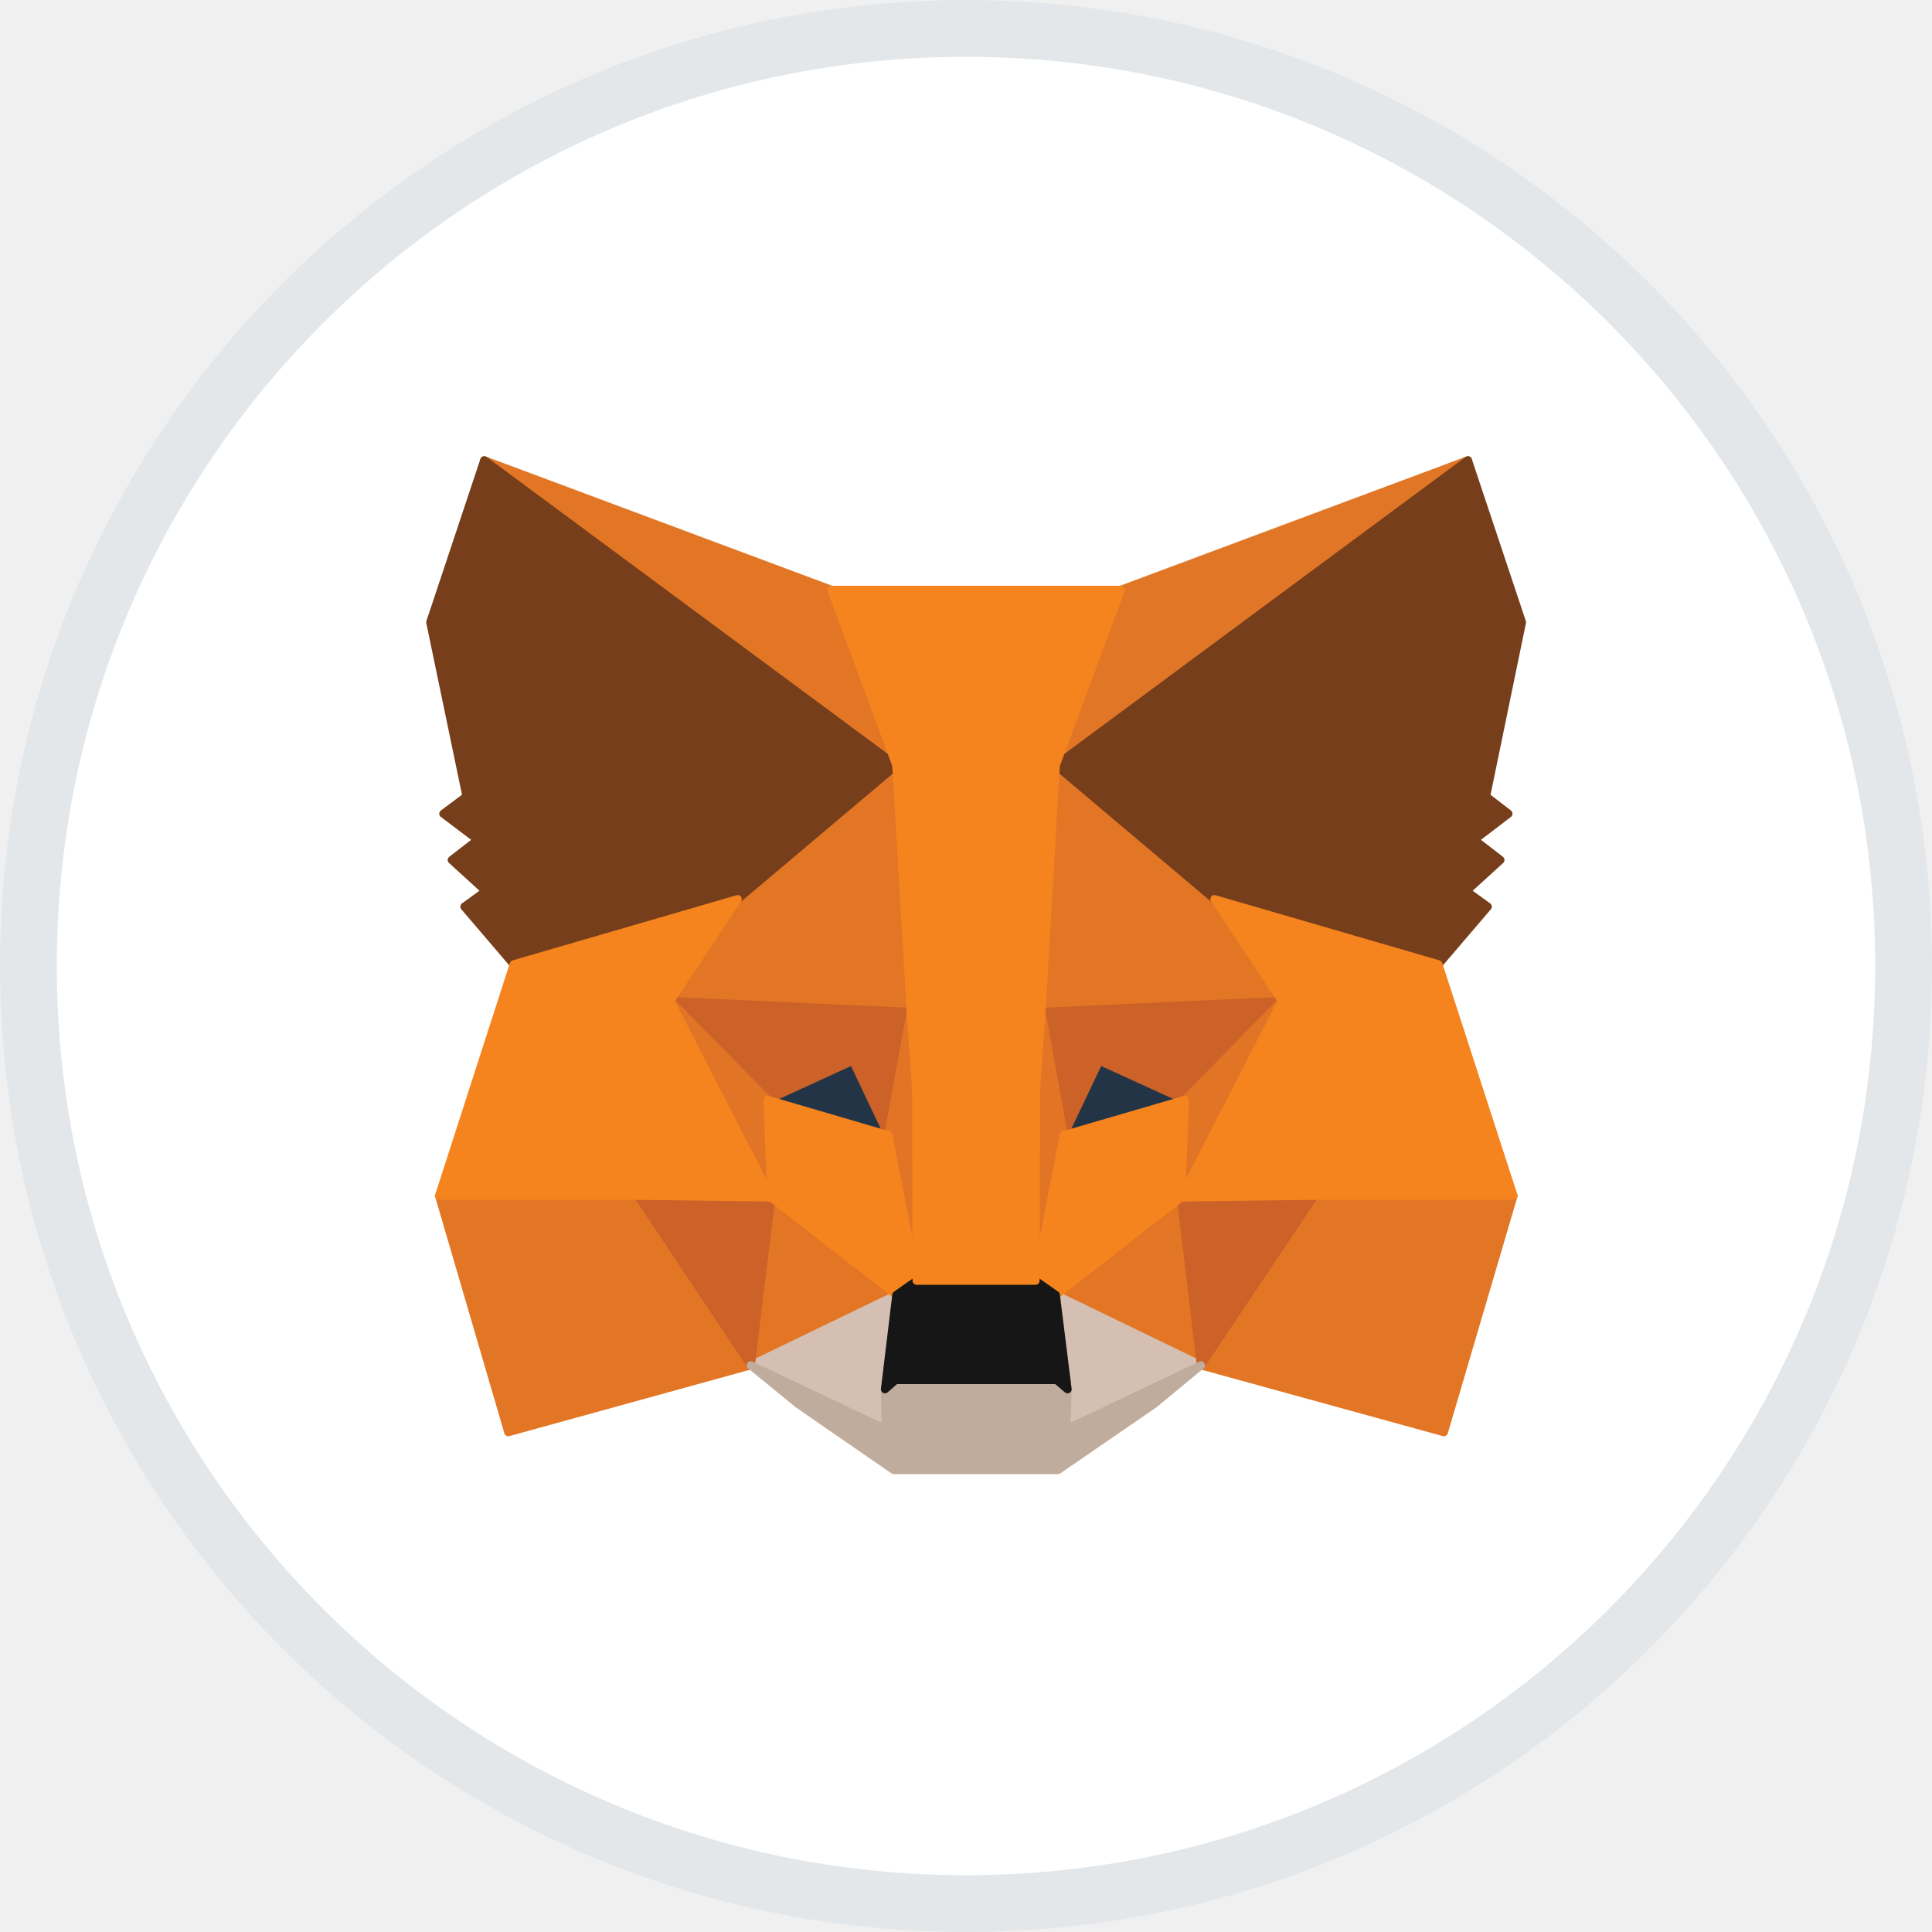
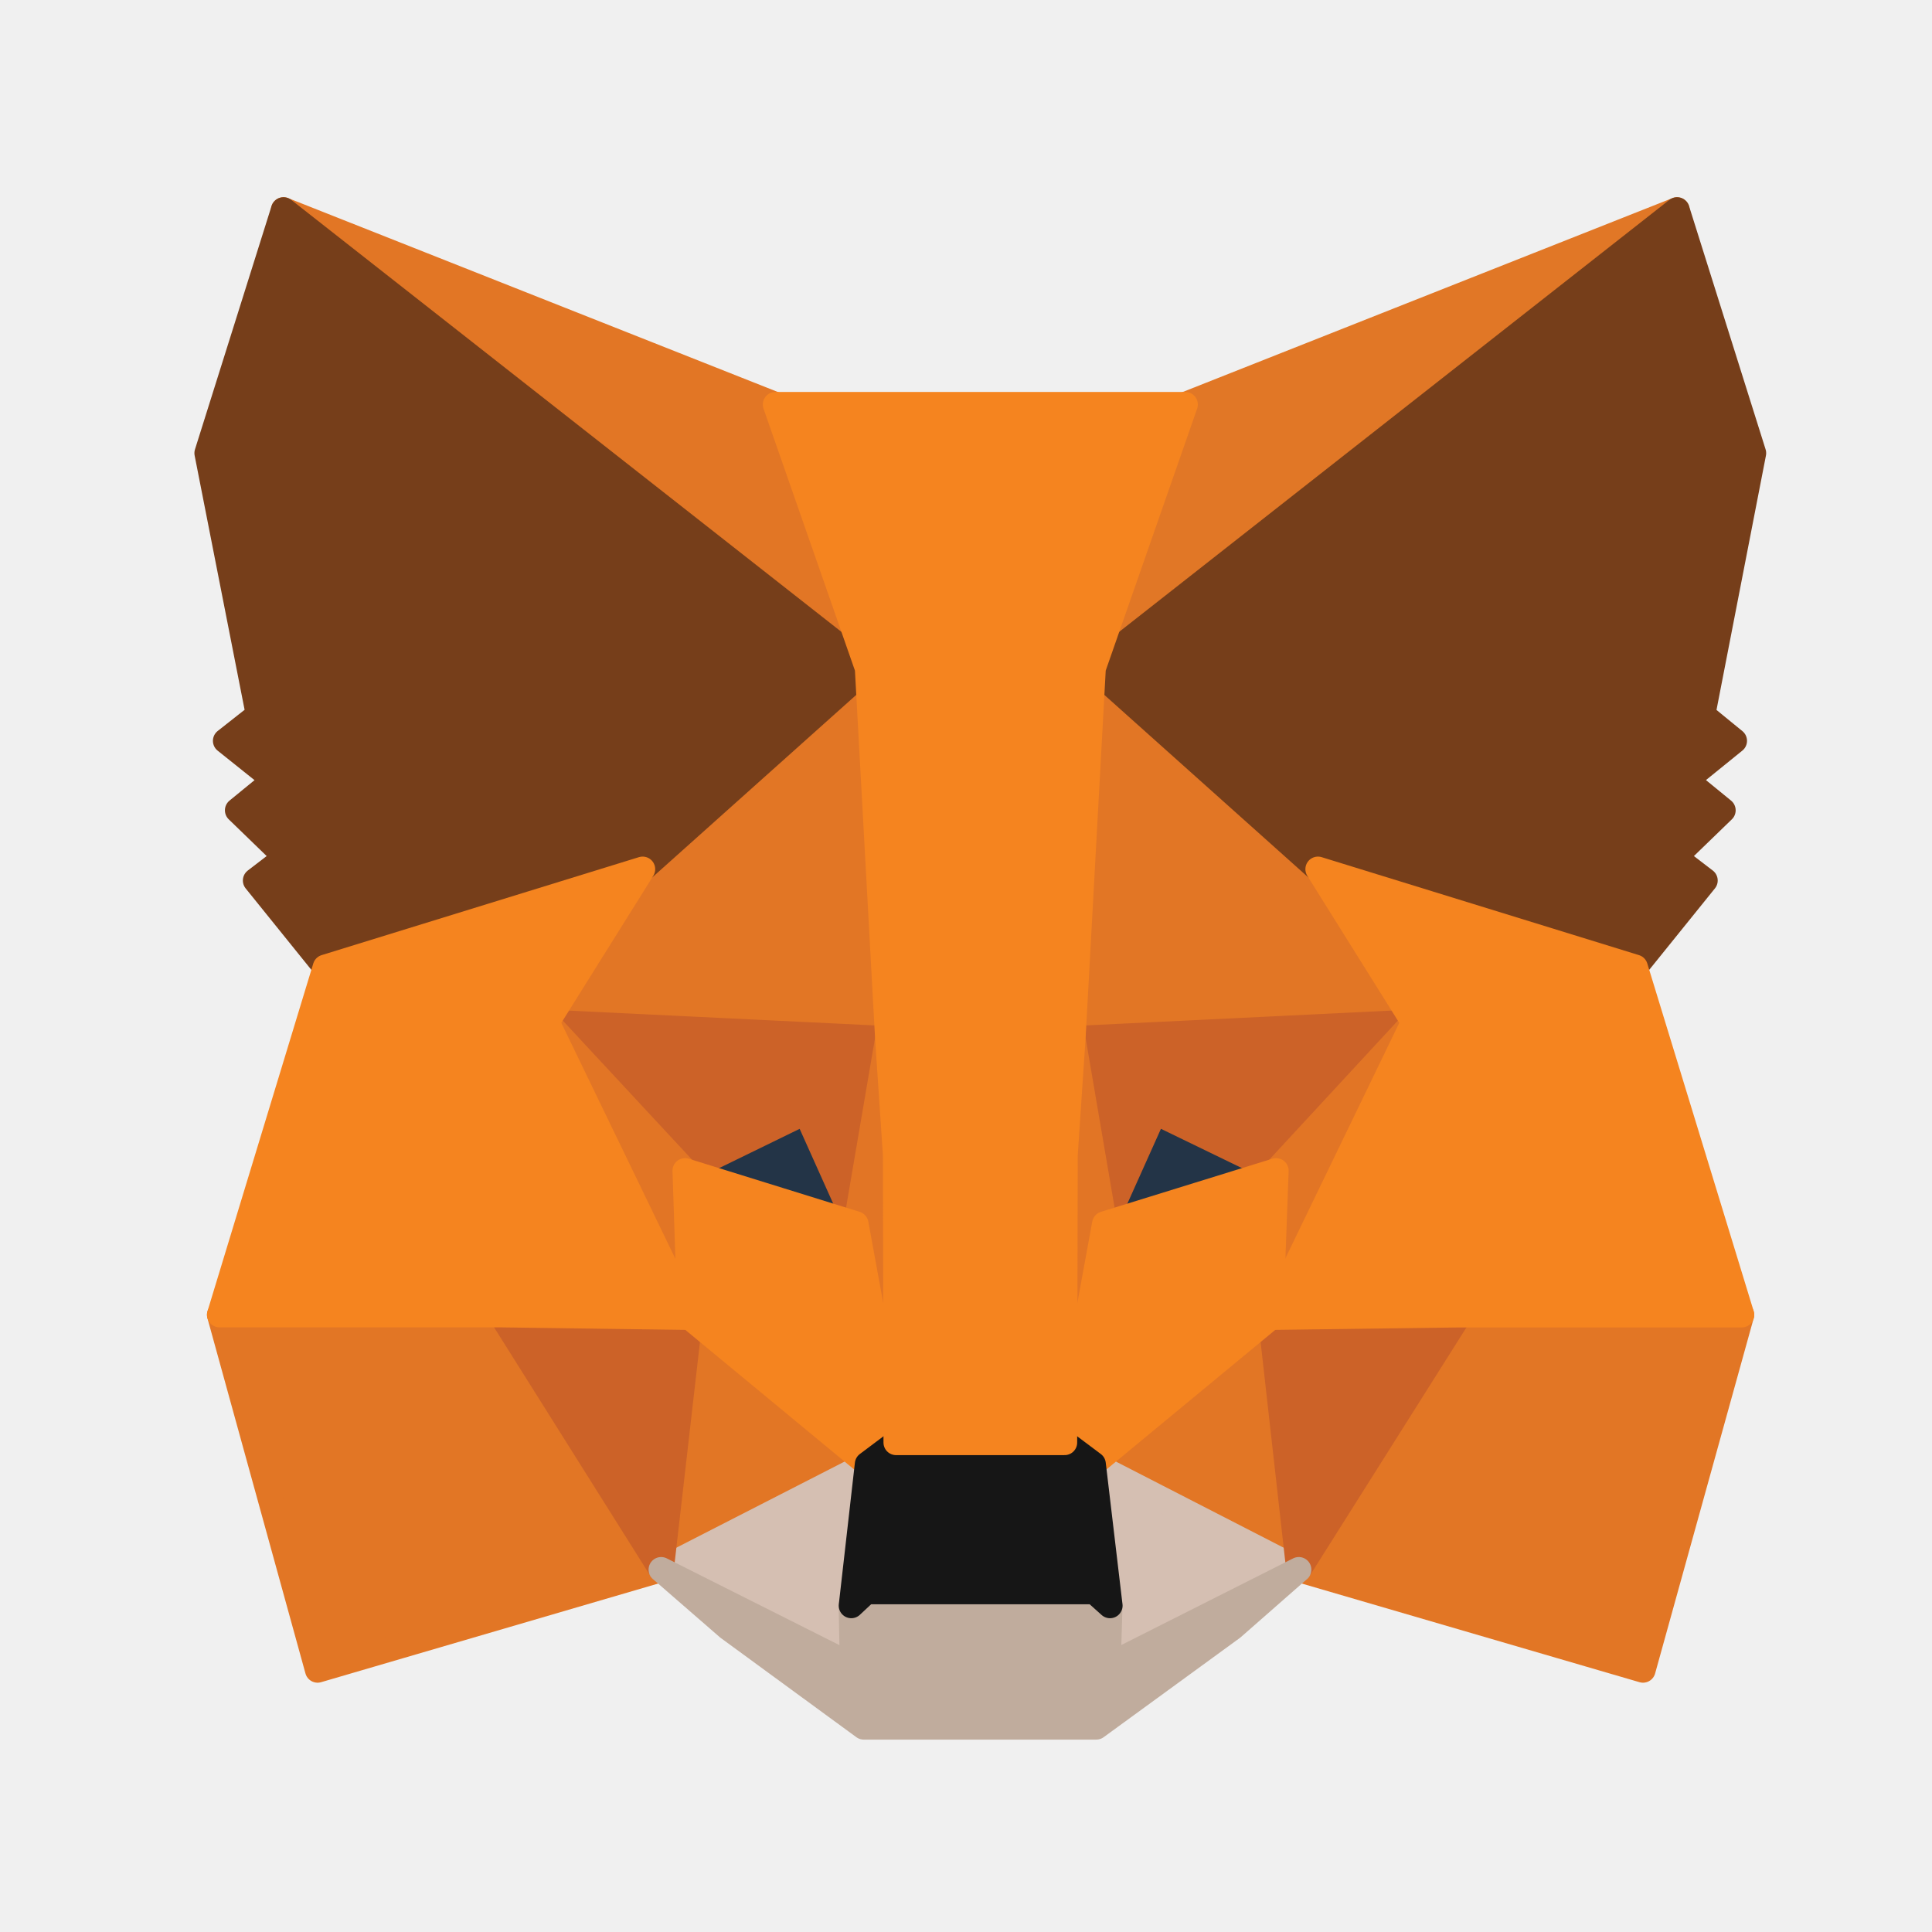
- <svg xmlns="http://www.w3.org/2000/svg" width="34" height="34" viewBox="0 0 34 34" fill="none">
-   <circle cx="17" cy="17" r="16.5" fill="white" stroke="#E4E7EA" />
-   <path d="M25.833 8.1L18.328 13.653L19.724 10.38L25.833 8.1Z" fill="#E17726" stroke="#E17726" stroke-width="0.143" stroke-linecap="round" stroke-linejoin="round" />
-   <path d="M8.522 8.1L15.96 13.705L14.631 10.38L8.522 8.1Z" fill="#E27625" stroke="#E27625" stroke-width="0.143" stroke-linecap="round" stroke-linejoin="round" />
-   <path d="M23.131 20.976L21.134 24.027L25.41 25.204L26.635 21.043L23.131 20.976Z" fill="#E27625" stroke="#E27625" stroke-width="0.143" stroke-linecap="round" stroke-linejoin="round" />
-   <path d="M7.727 21.043L8.945 25.204L13.213 24.027L11.224 20.976L7.727 21.043Z" fill="#E27625" stroke="#E27625" stroke-width="0.143" stroke-linecap="round" stroke-linejoin="round" />
-   <path d="M12.983 15.823L11.795 17.615L16.027 17.807L15.886 13.253L12.983 15.823Z" fill="#E27625" stroke="#E27625" stroke-width="0.143" stroke-linecap="round" stroke-linejoin="round" />
-   <path d="M21.372 15.823L18.424 13.202L18.328 17.807L22.559 17.615L21.372 15.823Z" fill="#E27625" stroke="#E27625" stroke-width="0.143" stroke-linecap="round" stroke-linejoin="round" />
-   <path d="M13.213 24.027L15.774 22.79L13.57 21.073L13.213 24.027Z" fill="#E27625" stroke="#E27625" stroke-width="0.143" stroke-linecap="round" stroke-linejoin="round" />
-   <path d="M18.581 22.79L21.134 24.027L20.785 21.073L18.581 22.79Z" fill="#E27625" stroke="#E27625" stroke-width="0.143" stroke-linecap="round" stroke-linejoin="round" />
-   <path d="M21.134 24.027L18.581 22.79L18.788 24.449L18.766 25.152L21.134 24.027Z" fill="#D5BFB2" stroke="#D5BFB2" stroke-width="0.143" stroke-linecap="round" stroke-linejoin="round" />
-   <path d="M13.213 24.027L15.589 25.152L15.574 24.449L15.774 22.79L13.213 24.027Z" fill="#D5BFB2" stroke="#D5BFB2" stroke-width="0.143" stroke-linecap="round" stroke-linejoin="round" />
-   <path d="M15.633 19.977L13.51 19.355L15.01 18.666L15.633 19.977Z" fill="#233447" stroke="#233447" stroke-width="0.143" stroke-linecap="round" stroke-linejoin="round" />
-   <path d="M18.721 19.977L19.345 18.666L20.852 19.355L18.721 19.977Z" fill="#233447" stroke="#233447" stroke-width="0.143" stroke-linecap="round" stroke-linejoin="round" />
-   <path d="M13.213 24.027L13.585 20.976L11.224 21.043L13.213 24.027Z" fill="#CC6228" stroke="#CC6228" stroke-width="0.143" stroke-linecap="round" stroke-linejoin="round" />
-   <path d="M20.77 20.976L21.134 24.027L23.131 21.043L20.77 20.976Z" fill="#CC6228" stroke="#CC6228" stroke-width="0.143" stroke-linecap="round" stroke-linejoin="round" />
-   <path d="M22.559 17.615L18.328 17.807L18.721 19.977L19.345 18.666L20.852 19.355L22.559 17.615Z" fill="#CC6228" stroke="#CC6228" stroke-width="0.143" stroke-linecap="round" stroke-linejoin="round" />
-   <path d="M13.51 19.355L15.01 18.666L15.633 19.977L16.027 17.807L11.795 17.615L13.51 19.355Z" fill="#CC6228" stroke="#CC6228" stroke-width="0.143" stroke-linecap="round" stroke-linejoin="round" />
-   <path d="M11.795 17.615L13.57 21.073L13.51 19.355L11.795 17.615Z" fill="#E27525" stroke="#E27525" stroke-width="0.143" stroke-linecap="round" stroke-linejoin="round" />
-   <path d="M20.852 19.355L20.785 21.073L22.56 17.615L20.852 19.355Z" fill="#E27525" stroke="#E27525" stroke-width="0.143" stroke-linecap="round" stroke-linejoin="round" />
-   <path d="M16.027 17.807L15.633 19.977L16.131 22.539L16.242 19.162L16.027 17.807Z" fill="#E27525" stroke="#E27525" stroke-width="0.143" stroke-linecap="round" stroke-linejoin="round" />
-   <path d="M18.328 17.807L18.12 19.155L18.224 22.539L18.721 19.977L18.328 17.807Z" fill="#E27525" stroke="#E27525" stroke-width="0.143" stroke-linecap="round" stroke-linejoin="round" />
-   <path d="M18.721 19.977L18.224 22.539L18.581 22.79L20.785 21.073L20.852 19.355L18.721 19.977Z" fill="#F5841F" stroke="#F5841F" stroke-width="0.143" stroke-linecap="round" stroke-linejoin="round" />
-   <path d="M13.51 19.355L13.57 21.073L15.774 22.79L16.131 22.539L15.633 19.977L13.51 19.355Z" fill="#F5841F" stroke="#F5841F" stroke-width="0.143" stroke-linecap="round" stroke-linejoin="round" />
-   <path d="M18.766 25.152L18.788 24.449L18.595 24.286H15.76L15.574 24.449L15.589 25.152L13.213 24.027L14.045 24.708L15.73 25.871H18.618L20.31 24.708L21.134 24.027L18.766 25.152Z" fill="#C0AC9D" stroke="#C0AC9D" stroke-width="0.143" stroke-linecap="round" stroke-linejoin="round" />
-   <path d="M18.581 22.79L18.224 22.539H16.131L15.774 22.79L15.574 24.449L15.76 24.286H18.595L18.788 24.449L18.581 22.79Z" fill="#161616" stroke="#161616" stroke-width="0.143" stroke-linecap="round" stroke-linejoin="round" />
-   <path d="M26.152 14.016L26.784 10.951L25.833 8.1L18.581 13.468L21.372 15.823L25.314 16.971L26.182 15.956L25.804 15.682L26.405 15.134L25.945 14.779L26.546 14.32L26.152 14.016Z" fill="#763E1A" stroke="#763E1A" stroke-width="0.143" stroke-linecap="round" stroke-linejoin="round" />
-   <path d="M7.572 10.951L8.21 14.016L7.802 14.32L8.41 14.779L7.95 15.134L8.551 15.682L8.173 15.956L9.041 16.971L12.983 15.823L15.774 13.468L8.522 8.1L7.572 10.951Z" fill="#763E1A" stroke="#763E1A" stroke-width="0.143" stroke-linecap="round" stroke-linejoin="round" />
-   <path d="M25.314 16.97L21.372 15.823L22.56 17.615L20.785 21.073L23.131 21.043H26.635L25.314 16.97Z" fill="#F5841F" stroke="#F5841F" stroke-width="0.143" stroke-linecap="round" stroke-linejoin="round" />
-   <path d="M12.983 15.823L9.041 16.97L7.727 21.043H11.224L13.57 21.073L11.795 17.615L12.983 15.823Z" fill="#F5841F" stroke="#F5841F" stroke-width="0.143" stroke-linecap="round" stroke-linejoin="round" />
-   <path d="M18.328 17.807L18.58 13.468L19.724 10.38H14.631L15.774 13.468L16.027 17.807L16.123 19.169L16.131 22.539H18.224L18.232 19.169L18.328 17.807Z" fill="#F5841F" stroke="#F5841F" stroke-width="0.143" stroke-linecap="round" stroke-linejoin="round" />
+ <svg xmlns="http://www.w3.org/2000/svg" width="24" height="24" viewBox="0 0 24 24" fill="none">
+   <g clip-path="url(#clip0_2121_6734)">
+     <path d="M20.833 2.606L13.328 8.496L14.723 5.025L20.833 2.606Z" fill="#E17726" stroke="#E17726" stroke-width="0.312" stroke-linecap="round" stroke-linejoin="round" />
+     <path d="M3.522 2.606L10.961 8.551L9.632 5.025L3.522 2.606Z" fill="#E27625" stroke="#E27625" stroke-width="0.312" stroke-linecap="round" stroke-linejoin="round" />
+     <path d="M18.131 16.263L16.134 19.498L20.41 20.747L21.635 16.333L18.131 16.263Z" fill="#E27625" stroke="#E27625" stroke-width="0.312" stroke-linecap="round" stroke-linejoin="round" />
+     <path d="M2.727 16.333L3.945 20.747L8.213 19.498L6.224 16.263L2.727 16.333Z" fill="#E27625" stroke="#E27625" stroke-width="0.312" stroke-linecap="round" stroke-linejoin="round" />
+     <path d="M7.984 10.797L6.796 12.697L11.027 12.902L10.886 8.072L7.984 10.797Z" fill="#E27625" stroke="#E27625" stroke-width="0.312" stroke-linecap="round" stroke-linejoin="round" />
+     <path d="M16.372 10.797L13.424 8.017L13.328 12.902L17.559 12.697L16.372 10.797Z" fill="#E27625" stroke="#E27625" stroke-width="0.312" stroke-linecap="round" stroke-linejoin="round" />
+     <path d="M8.213 19.498L10.774 18.187L8.57 16.365L8.213 19.498Z" fill="#E27625" stroke="#E27625" stroke-width="0.312" stroke-linecap="round" stroke-linejoin="round" />
+     <path d="M13.581 18.187L16.134 19.498L15.785 16.365L13.581 18.187Z" fill="#E27625" stroke="#E27625" stroke-width="0.312" stroke-linecap="round" stroke-linejoin="round" />
+     <path d="M16.134 19.498L13.581 18.187L13.788 19.946L13.766 20.692L16.134 19.498Z" fill="#D5BFB2" stroke="#D5BFB2" stroke-width="0.312" stroke-linecap="round" stroke-linejoin="round" />
+     <path d="M8.213 19.498L10.589 20.692L10.574 19.946L10.774 18.187L8.213 19.498Z" fill="#D5BFB2" stroke="#D5BFB2" stroke-width="0.312" stroke-linecap="round" stroke-linejoin="round" />
+     <path d="M10.633 15.203L8.51 14.543L10.01 13.812L10.633 15.203Z" fill="#233447" stroke="#233447" stroke-width="0.312" stroke-linecap="round" stroke-linejoin="round" />
+     <path d="M13.722 15.203L14.345 13.812L15.852 14.543L13.722 15.203Z" fill="#233447" stroke="#233447" stroke-width="0.312" stroke-linecap="round" stroke-linejoin="round" />
+     <path d="M8.214 19.498L8.585 16.263L6.224 16.333L8.214 19.498Z" fill="#CC6228" stroke="#CC6228" stroke-width="0.312" stroke-linecap="round" stroke-linejoin="round" />
+     <path d="M15.771 16.263L16.134 19.498L18.131 16.333L15.771 16.263Z" fill="#CC6228" stroke="#CC6228" stroke-width="0.312" stroke-linecap="round" stroke-linejoin="round" />
+     <path d="M17.559 12.697L13.328 12.902L13.721 15.203L14.345 13.812L15.852 14.543L17.559 12.697Z" fill="#CC6228" stroke="#CC6228" stroke-width="0.312" stroke-linecap="round" stroke-linejoin="round" />
+     <path d="M8.511 14.543L10.01 13.812L10.634 15.203L11.027 12.902L6.796 12.697L8.511 14.543Z" fill="#CC6228" stroke="#CC6228" stroke-width="0.312" stroke-linecap="round" stroke-linejoin="round" />
+     <path d="M6.796 12.697L8.57 16.365L8.511 14.543L6.796 12.697Z" fill="#E27525" stroke="#E27525" stroke-width="0.312" stroke-linecap="round" stroke-linejoin="round" />
+     <path d="M15.853 14.543L15.786 16.365L17.56 12.697L15.853 14.543Z" fill="#E27525" stroke="#E27525" stroke-width="0.312" stroke-linecap="round" stroke-linejoin="round" />
+     <path d="M11.027 12.902L10.634 15.203L11.131 17.92L11.242 14.339L11.027 12.902Z" fill="#E27525" stroke="#E27525" stroke-width="0.312" stroke-linecap="round" stroke-linejoin="round" />
+     <path d="M13.329 12.902L13.121 14.331L13.225 17.92L13.722 15.203L13.329 12.902Z" fill="#E27525" stroke="#E27525" stroke-width="0.312" stroke-linecap="round" stroke-linejoin="round" />
+     <path d="M13.722 15.203L13.224 17.92L13.581 18.187L15.785 16.365L15.852 14.543L13.722 15.203Z" fill="#F5841F" stroke="#F5841F" stroke-width="0.312" stroke-linecap="round" stroke-linejoin="round" />
+     <path d="M8.51 14.543L8.57 16.365L10.774 18.187L11.131 17.92L10.633 15.203L8.51 14.543Z" fill="#F5841F" stroke="#F5841F" stroke-width="0.312" stroke-linecap="round" stroke-linejoin="round" />
+     <path d="M13.766 20.692L13.788 19.946L13.595 19.773H10.76L10.574 19.946L10.589 20.692L8.213 19.498L9.045 20.221L10.73 21.454H13.618L15.31 20.221L16.134 19.498L13.766 20.692Z" fill="#C0AC9D" stroke="#C0AC9D" stroke-width="0.312" stroke-linecap="round" stroke-linejoin="round" />
+     <path d="M13.581 18.187L13.225 17.92H11.131L10.775 18.187L10.575 19.946L10.76 19.773H13.596L13.789 19.946L13.581 18.187Z" fill="#161616" stroke="#161616" stroke-width="0.312" stroke-linecap="round" stroke-linejoin="round" />
+     <path d="M21.152 8.881L21.784 5.629L20.833 2.606L13.581 8.3L16.372 10.797L20.314 12.014L21.182 10.938L20.804 10.648L21.405 10.066L20.945 9.69L21.546 9.203L21.152 8.881Z" fill="#763E1A" stroke="#763E1A" stroke-width="0.312" stroke-linecap="round" stroke-linejoin="round" />
+     <path d="M2.571 5.629L3.21 8.881L2.801 9.203L3.41 9.69L2.95 10.066L3.551 10.648L3.173 10.938L4.041 12.014L7.983 10.797L10.774 8.3L3.522 2.606L2.571 5.629Z" fill="#763E1A" stroke="#763E1A" stroke-width="0.312" stroke-linecap="round" stroke-linejoin="round" />
+     <path d="M20.314 12.014L16.372 10.797L17.56 12.697L15.786 16.365L18.132 16.334H21.636L20.314 12.014Z" fill="#F5841F" stroke="#F5841F" stroke-width="0.312" stroke-linecap="round" stroke-linejoin="round" />
+     <path d="M7.983 10.797L4.041 12.014L2.727 16.333H6.224L8.569 16.365L6.795 12.697L7.983 10.797Z" fill="#F5841F" stroke="#F5841F" stroke-width="0.312" stroke-linecap="round" stroke-linejoin="round" />
+     <path d="M13.329 12.902L13.581 8.3L14.724 5.025H9.632L10.775 8.3L11.027 12.902L11.124 14.347L11.131 17.92H13.225L13.232 14.347L13.329 12.902Z" fill="#F5841F" stroke="#F5841F" stroke-width="0.312" stroke-linecap="round" stroke-linejoin="round" />
+   </g>
+   <defs>
+     <clipPath id="clip0_2121_6734">
+       <rect width="20" height="20" fill="white" transform="translate(2 2)" />
+     </clipPath>
+   </defs>
</svg>
